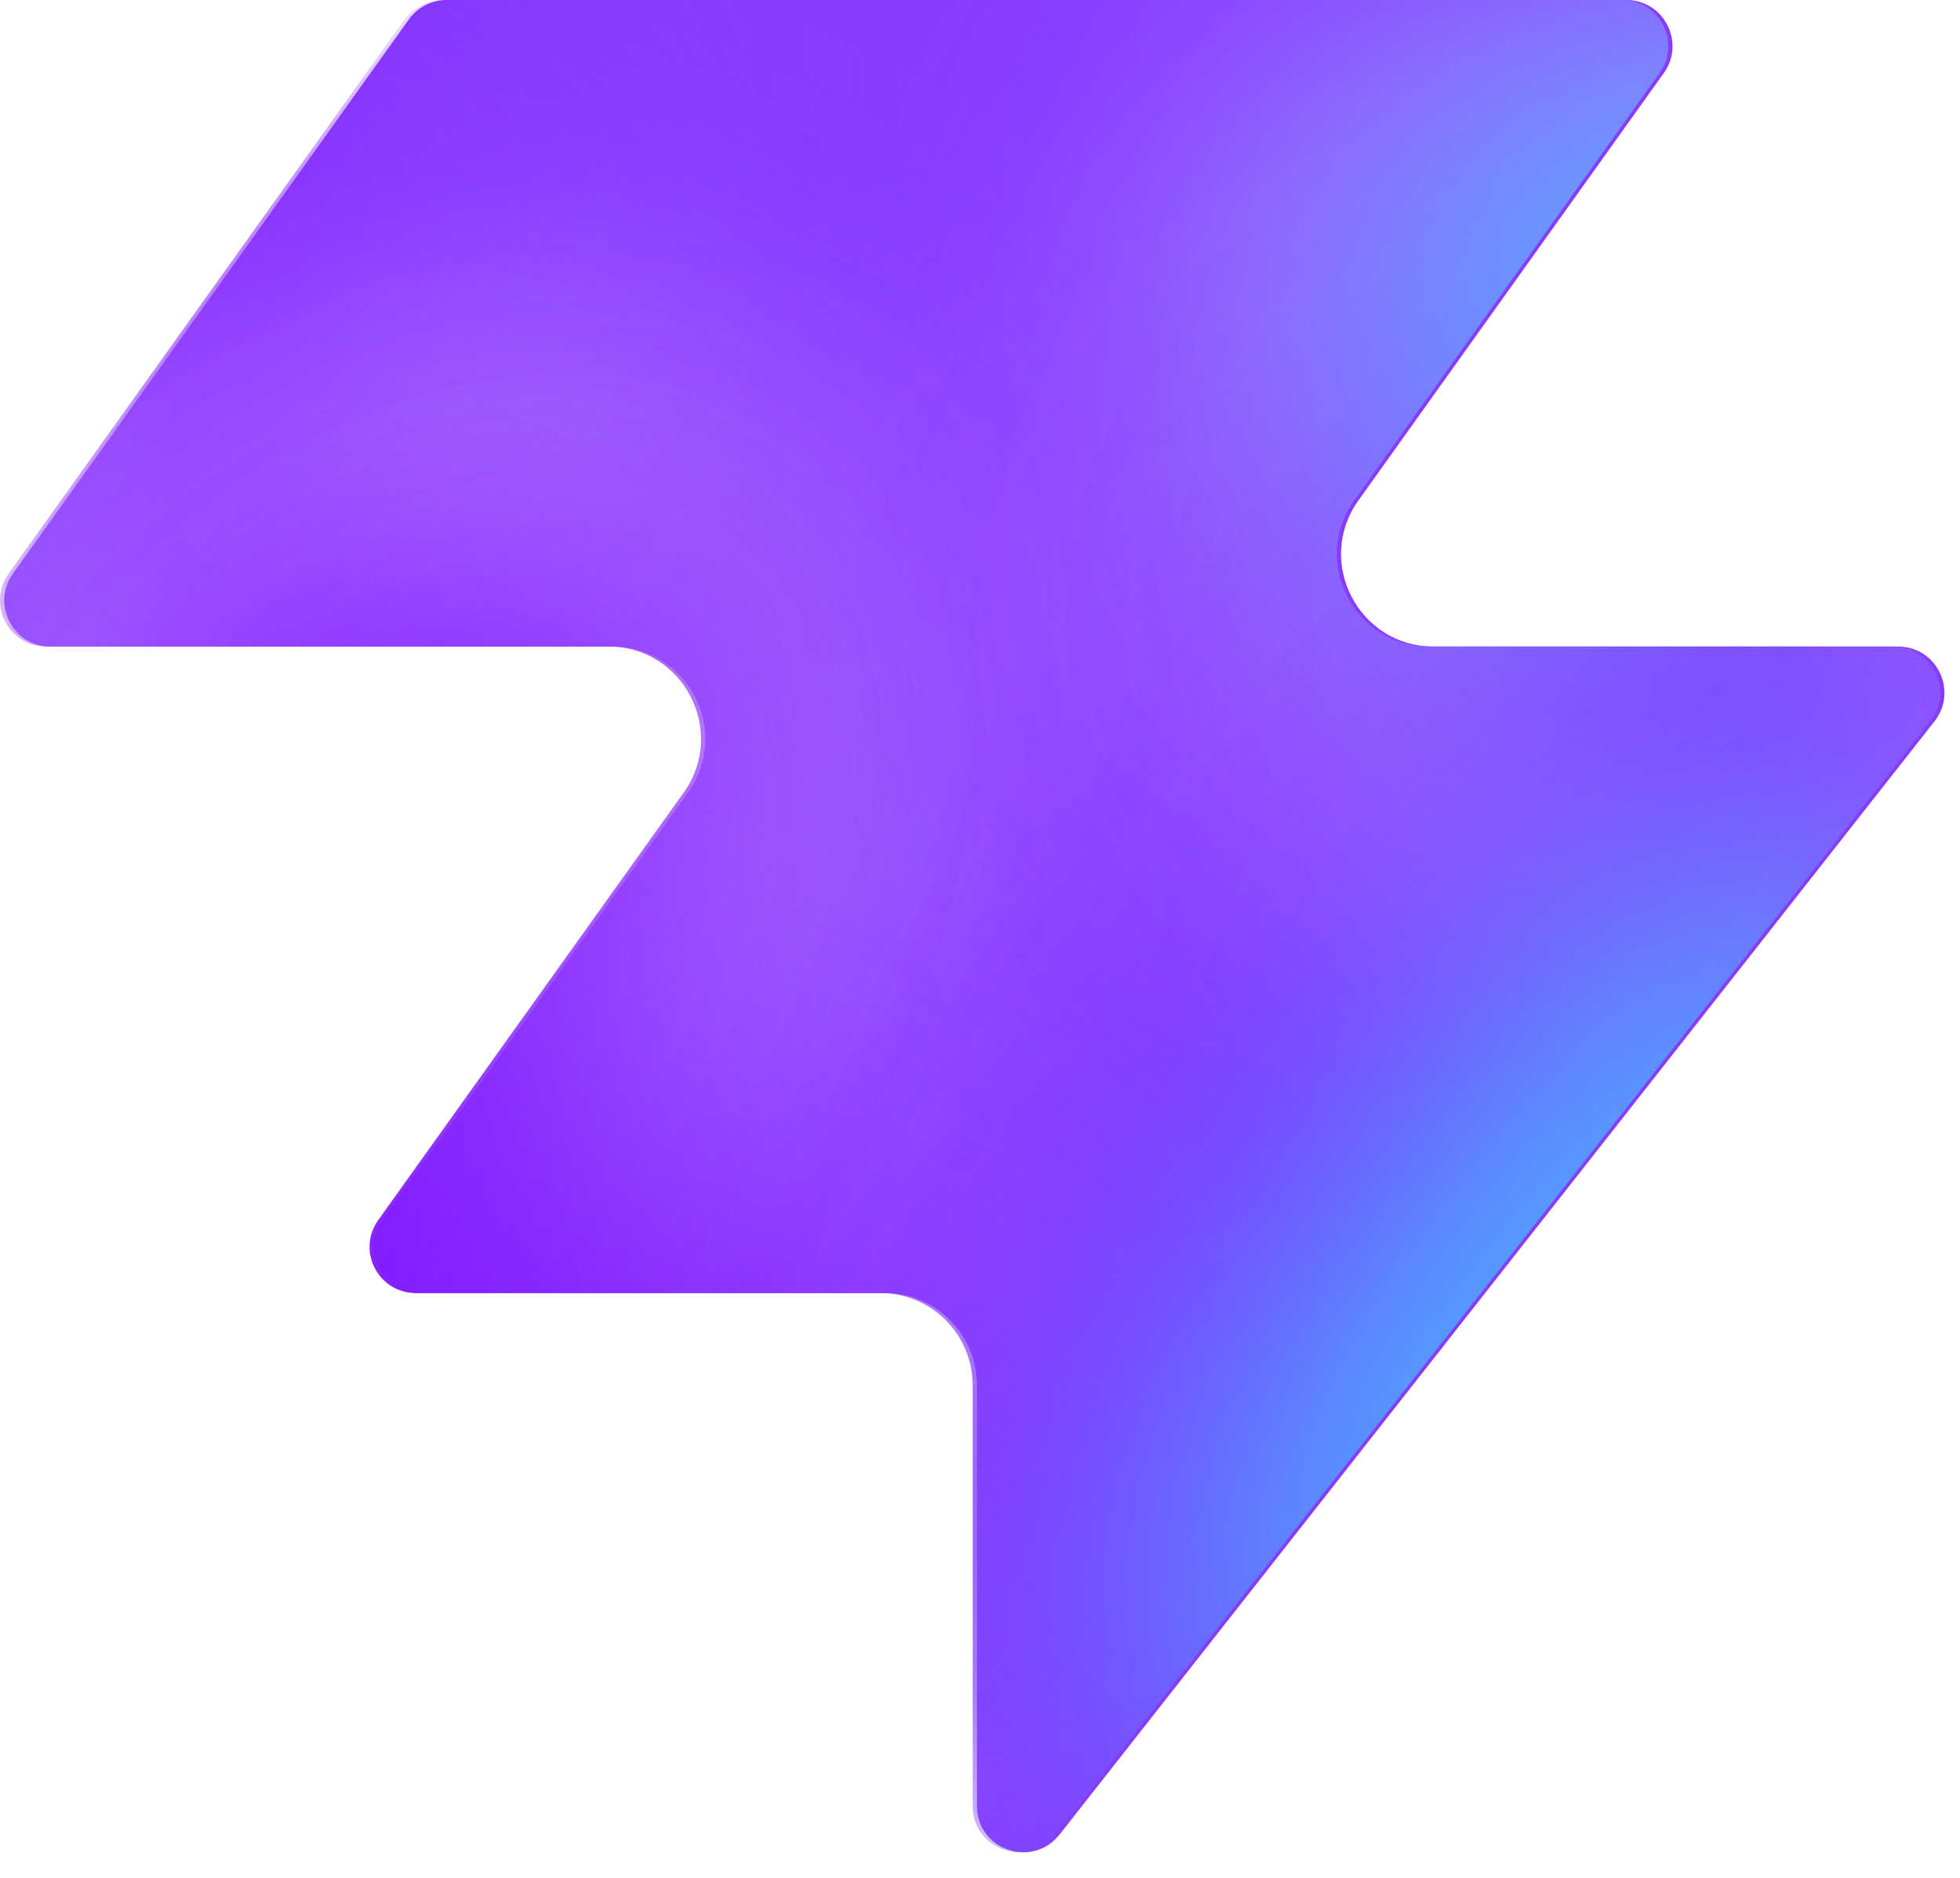
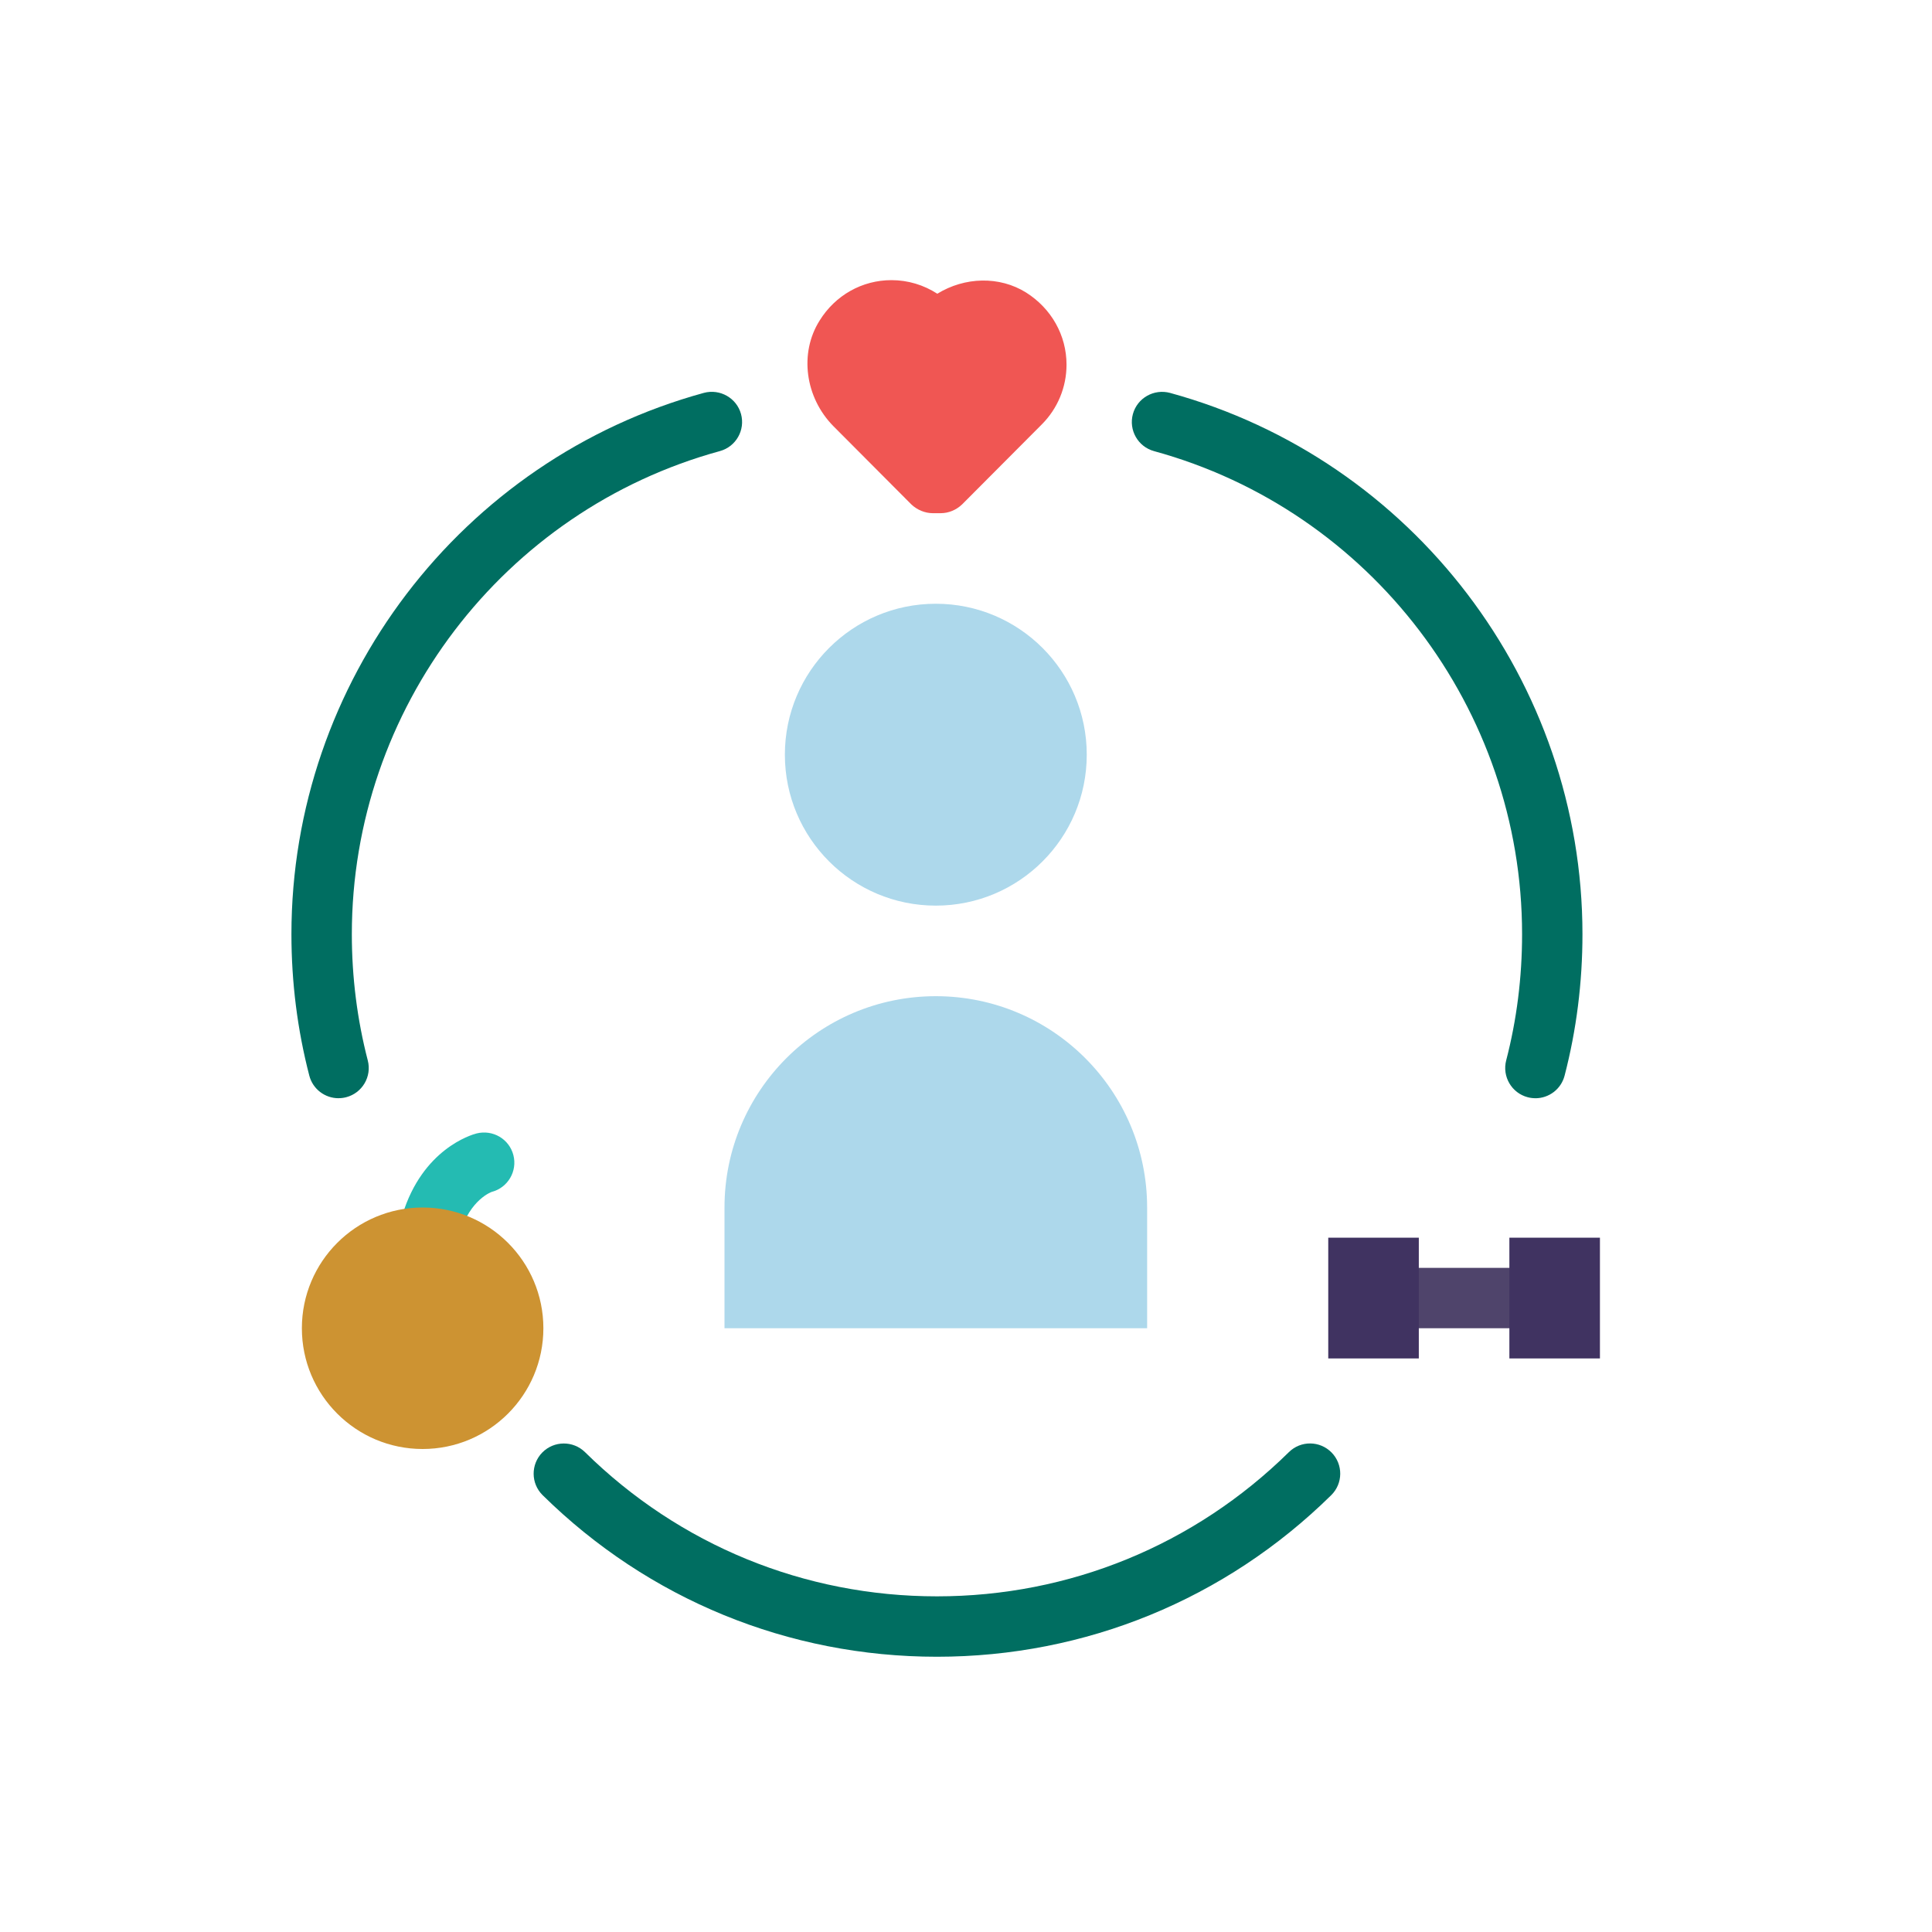
- <svg xmlns="http://www.w3.org/2000/svg" width="48" height="46" fill="none" viewBox="0 0 48 46">
-   <path fill="#863bff" d="M25.946 44.938c-.664.845-2.021.375-2.021-.698V33.937a2.26 2.26 0 0 0-2.262-2.262H10.287c-.92 0-1.456-1.04-.92-1.788l7.48-10.471c1.07-1.497 0-3.578-1.842-3.578H1.237c-.92 0-1.456-1.04-.92-1.788L10.013.474c.214-.297.556-.474.92-.474h28.894c.92 0 1.456 1.04.92 1.788l-7.48 10.471c-1.07 1.498 0 3.579 1.842 3.579h11.377c.943 0 1.473 1.088.89 1.83L25.947 44.94z" style="fill:#863bff;fill:color(display-p3 .525 .23 1);fill-opacity:1" />
-   <mask id="a" width="48" height="46" x="0" y="0" maskUnits="userSpaceOnUse" style="mask-type:alpha">
-     <path fill="#000" d="M25.842 44.938c-.664.844-2.021.375-2.021-.698V33.937a2.26 2.26 0 0 0-2.262-2.262H10.183c-.92 0-1.456-1.04-.92-1.788l7.48-10.471c1.07-1.498 0-3.579-1.842-3.579H1.133c-.92 0-1.456-1.04-.92-1.787L9.91.473c.214-.297.556-.474.92-.474h28.894c.92 0 1.456 1.04.92 1.788l-7.48 10.471c-1.07 1.498 0 3.578 1.842 3.578h11.377c.943 0 1.473 1.088.89 1.832L25.843 44.94z" style="fill:#000;fill-opacity:1" />
-   </mask>
-   <g mask="url(#a)">
-     <g filter="url(#b)">
-       <ellipse cx="5.508" cy="14.704" fill="#ede6ff" rx="5.508" ry="14.704" style="fill:#ede6ff;fill:color(display-p3 .927 .903 1);fill-opacity:1" transform="matrix(.00324 1 1 -.00324 -4.47 31.516)" />
-     </g>
-     <g filter="url(#c)">
-       <ellipse cx="10.399" cy="29.851" fill="#ede6ff" rx="10.399" ry="29.851" style="fill:#ede6ff;fill:color(display-p3 .927 .903 1);fill-opacity:1" transform="matrix(.00324 1 1 -.00324 -39.328 7.883)" />
-     </g>
-     <g filter="url(#d)">
-       <ellipse cx="5.508" cy="30.487" fill="#7e14ff" rx="5.508" ry="30.487" style="fill:#7e14ff;fill:color(display-p3 .492 .077 1);fill-opacity:1" transform="rotate(89.814 -25.913 -14.639)scale(1 -1)" />
-     </g>
-     <g filter="url(#e)">
-       <ellipse cx="5.508" cy="30.599" fill="#7e14ff" rx="5.508" ry="30.599" style="fill:#7e14ff;fill:color(display-p3 .492 .077 1);fill-opacity:1" transform="rotate(89.814 -32.644 -3.334)scale(1 -1)" />
-     </g>
-     <g filter="url(#f)">
-       <ellipse cx="5.508" cy="30.599" fill="#7e14ff" rx="5.508" ry="30.599" style="fill:#7e14ff;fill:color(display-p3 .492 .077 1);fill-opacity:1" transform="matrix(.00324 1 1 -.00324 -34.34 30.47)" />
-     </g>
-     <g filter="url(#g)">
-       <ellipse cx="14.072" cy="22.078" fill="#ede6ff" rx="14.072" ry="22.078" style="fill:#ede6ff;fill:color(display-p3 .927 .903 1);fill-opacity:1" transform="rotate(93.35 24.506 48.493)scale(-1 1)" />
-     </g>
-     <g filter="url(#h)">
-       <ellipse cx="3.47" cy="21.501" fill="#7e14ff" rx="3.47" ry="21.501" style="fill:#7e14ff;fill:color(display-p3 .492 .077 1);fill-opacity:1" transform="rotate(89.009 28.708 47.59)scale(-1 1)" />
-     </g>
-     <g filter="url(#i)">
-       <ellipse cx="3.47" cy="21.501" fill="#7e14ff" rx="3.47" ry="21.501" style="fill:#7e14ff;fill:color(display-p3 .492 .077 1);fill-opacity:1" transform="rotate(89.009 28.708 47.59)scale(-1 1)" />
-     </g>
-     <g filter="url(#j)">
-       <ellipse cx=".387" cy="8.972" fill="#7e14ff" rx="4.407" ry="29.108" style="fill:#7e14ff;fill:color(display-p3 .492 .077 1);fill-opacity:1" transform="rotate(39.51 .387 8.972)" />
-     </g>
-     <g filter="url(#k)">
-       <ellipse cx="47.523" cy="-6.092" fill="#7e14ff" rx="4.407" ry="29.108" style="fill:#7e14ff;fill:color(display-p3 .492 .077 1);fill-opacity:1" transform="rotate(37.892 47.523 -6.092)" />
-     </g>
-     <g filter="url(#l)">
-       <ellipse cx="41.412" cy="6.333" fill="#47bfff" rx="5.971" ry="9.665" style="fill:#47bfff;fill:color(display-p3 .28 .748 1);fill-opacity:1" transform="rotate(37.892 41.412 6.333)" />
-     </g>
-     <g filter="url(#m)">
-       <ellipse cx="-1.879" cy="38.332" fill="#7e14ff" rx="4.407" ry="29.108" style="fill:#7e14ff;fill:color(display-p3 .492 .077 1);fill-opacity:1" transform="rotate(37.892 -1.88 38.332)" />
-     </g>
-     <g filter="url(#n)">
-       <ellipse cx="-1.879" cy="38.332" fill="#7e14ff" rx="4.407" ry="29.108" style="fill:#7e14ff;fill:color(display-p3 .492 .077 1);fill-opacity:1" transform="rotate(37.892 -1.88 38.332)" />
-     </g>
-     <g filter="url(#o)">
-       <ellipse cx="35.651" cy="29.907" fill="#7e14ff" rx="4.407" ry="29.108" style="fill:#7e14ff;fill:color(display-p3 .492 .077 1);fill-opacity:1" transform="rotate(37.892 35.651 29.907)" />
-     </g>
-     <g filter="url(#p)">
-       <ellipse cx="38.418" cy="32.4" fill="#47bfff" rx="5.971" ry="15.297" style="fill:#47bfff;fill:color(display-p3 .28 .748 1);fill-opacity:1" transform="rotate(37.892 38.418 32.4)" />
-     </g>
-   </g>
-   <defs>
-     <filter id="b" width="60.045" height="41.654" x="-19.77" y="16.149" color-interpolation-filters="sRGB" filterUnits="userSpaceOnUse">
-       <feFlood flood-opacity="0" result="BackgroundImageFix" />
-       <feBlend in="SourceGraphic" in2="BackgroundImageFix" result="shape" />
-       <feGaussianBlur result="effect1_foregroundBlur_2002_17158" stdDeviation="7.659" />
-     </filter>
-     <filter id="c" width="90.34" height="51.437" x="-54.613" y="-7.533" color-interpolation-filters="sRGB" filterUnits="userSpaceOnUse">
-       <feFlood flood-opacity="0" result="BackgroundImageFix" />
-       <feBlend in="SourceGraphic" in2="BackgroundImageFix" result="shape" />
-       <feGaussianBlur result="effect1_foregroundBlur_2002_17158" stdDeviation="7.659" />
-     </filter>
-     <filter id="d" width="79.355" height="29.4" x="-49.64" y="2.03" color-interpolation-filters="sRGB" filterUnits="userSpaceOnUse">
-       <feFlood flood-opacity="0" result="BackgroundImageFix" />
-       <feBlend in="SourceGraphic" in2="BackgroundImageFix" result="shape" />
-       <feGaussianBlur result="effect1_foregroundBlur_2002_17158" stdDeviation="4.596" />
-     </filter>
-     <filter id="e" width="79.579" height="29.4" x="-45.045" y="20.029" color-interpolation-filters="sRGB" filterUnits="userSpaceOnUse">
-       <feFlood flood-opacity="0" result="BackgroundImageFix" />
-       <feBlend in="SourceGraphic" in2="BackgroundImageFix" result="shape" />
-       <feGaussianBlur result="effect1_foregroundBlur_2002_17158" stdDeviation="4.596" />
-     </filter>
-     <filter id="f" width="79.579" height="29.4" x="-43.513" y="21.178" color-interpolation-filters="sRGB" filterUnits="userSpaceOnUse">
-       <feFlood flood-opacity="0" result="BackgroundImageFix" />
-       <feBlend in="SourceGraphic" in2="BackgroundImageFix" result="shape" />
-       <feGaussianBlur result="effect1_foregroundBlur_2002_17158" stdDeviation="4.596" />
-     </filter>
-     <filter id="g" width="74.749" height="58.852" x="15.756" y="-17.901" color-interpolation-filters="sRGB" filterUnits="userSpaceOnUse">
-       <feFlood flood-opacity="0" result="BackgroundImageFix" />
-       <feBlend in="SourceGraphic" in2="BackgroundImageFix" result="shape" />
-       <feGaussianBlur result="effect1_foregroundBlur_2002_17158" stdDeviation="7.659" />
-     </filter>
-     <filter id="h" width="61.377" height="25.362" x="23.548" y="2.284" color-interpolation-filters="sRGB" filterUnits="userSpaceOnUse">
-       <feFlood flood-opacity="0" result="BackgroundImageFix" />
-       <feBlend in="SourceGraphic" in2="BackgroundImageFix" result="shape" />
-       <feGaussianBlur result="effect1_foregroundBlur_2002_17158" stdDeviation="4.596" />
-     </filter>
-     <filter id="i" width="61.377" height="25.362" x="23.548" y="2.284" color-interpolation-filters="sRGB" filterUnits="userSpaceOnUse">
-       <feFlood flood-opacity="0" result="BackgroundImageFix" />
-       <feBlend in="SourceGraphic" in2="BackgroundImageFix" result="shape" />
-       <feGaussianBlur result="effect1_foregroundBlur_2002_17158" stdDeviation="4.596" />
-     </filter>
-     <filter id="j" width="56.045" height="63.649" x="-27.636" y="-22.853" color-interpolation-filters="sRGB" filterUnits="userSpaceOnUse">
-       <feFlood flood-opacity="0" result="BackgroundImageFix" />
-       <feBlend in="SourceGraphic" in2="BackgroundImageFix" result="shape" />
-       <feGaussianBlur result="effect1_foregroundBlur_2002_17158" stdDeviation="4.596" />
-     </filter>
-     <filter id="k" width="54.814" height="64.646" x="20.116" y="-38.415" color-interpolation-filters="sRGB" filterUnits="userSpaceOnUse">
-       <feFlood flood-opacity="0" result="BackgroundImageFix" />
-       <feBlend in="SourceGraphic" in2="BackgroundImageFix" result="shape" />
-       <feGaussianBlur result="effect1_foregroundBlur_2002_17158" stdDeviation="4.596" />
-     </filter>
-     <filter id="l" width="33.541" height="35.313" x="24.641" y="-11.323" color-interpolation-filters="sRGB" filterUnits="userSpaceOnUse">
-       <feFlood flood-opacity="0" result="BackgroundImageFix" />
-       <feBlend in="SourceGraphic" in2="BackgroundImageFix" result="shape" />
-       <feGaussianBlur result="effect1_foregroundBlur_2002_17158" stdDeviation="4.596" />
-     </filter>
-     <filter id="m" width="54.814" height="64.646" x="-29.286" y="6.009" color-interpolation-filters="sRGB" filterUnits="userSpaceOnUse">
-       <feFlood flood-opacity="0" result="BackgroundImageFix" />
-       <feBlend in="SourceGraphic" in2="BackgroundImageFix" result="shape" />
-       <feGaussianBlur result="effect1_foregroundBlur_2002_17158" stdDeviation="4.596" />
-     </filter>
-     <filter id="n" width="54.814" height="64.646" x="-29.286" y="6.009" color-interpolation-filters="sRGB" filterUnits="userSpaceOnUse">
-       <feFlood flood-opacity="0" result="BackgroundImageFix" />
-       <feBlend in="SourceGraphic" in2="BackgroundImageFix" result="shape" />
-       <feGaussianBlur result="effect1_foregroundBlur_2002_17158" stdDeviation="4.596" />
-     </filter>
-     <filter id="o" width="54.814" height="64.646" x="8.244" y="-2.416" color-interpolation-filters="sRGB" filterUnits="userSpaceOnUse">
-       <feFlood flood-opacity="0" result="BackgroundImageFix" />
-       <feBlend in="SourceGraphic" in2="BackgroundImageFix" result="shape" />
-       <feGaussianBlur result="effect1_foregroundBlur_2002_17158" stdDeviation="4.596" />
-     </filter>
-     <filter id="p" width="39.409" height="43.623" x="18.713" y="10.588" color-interpolation-filters="sRGB" filterUnits="userSpaceOnUse">
-       <feFlood flood-opacity="0" result="BackgroundImageFix" />
-       <feBlend in="SourceGraphic" in2="BackgroundImageFix" result="shape" />
-       <feGaussianBlur result="effect1_foregroundBlur_2002_17158" stdDeviation="4.596" />
-     </filter>
-   </defs>
+ <svg xmlns="http://www.w3.org/2000/svg" id="healthy-lifestyle" viewBox="0 0 64 64">
+   <path d="M14.289,41.535c-.097,0-.195-.014-.293-.044-.528-.161-.825-.721-.664-1.249.664-2.172,2.273-2.648,2.454-2.695.538-.135,1.081.182,1.22.716s-.181,1.08-.716,1.22c-.004.002-.708.242-1.046,1.346-.131.43-.528.707-.956.707Z" fill="#24bbb2" />
+   <path d="M31.038 54.882c-4.919 0-9.558-1.9-13.062-5.352-.394-.388-.398-1.021-.011-1.415.388-.393 1.021-.396 1.414-.011 3.127 3.081 7.268 4.777 11.658 4.777 4.39 0 8.53-1.696 11.659-4.777.393-.388 1.025-.383 1.414.012.387.394.382 1.026-.012 1.414-3.505 3.451-8.144 5.352-13.062 5.352ZM11.213 36.38c-.445 0-.851-.299-.967-.749-.393-1.513-.592-3.089-.592-4.684 0-8.354 5.619-15.729 13.664-17.933.531-.142 1.083.169 1.229.7.146.533-.167 1.083-.7 1.229-7.179 1.966-12.192 8.547-12.192 16.003 0 1.425.178 2.832.528 4.182.139.534-.182 1.08-.716 1.219-.084.022-.169.032-.252.032ZM50.863 36.38c-.084 0-.168-.01-.253-.032-.534-.139-.854-.685-.716-1.22.35-1.346.527-2.752.527-4.181 0-7.456-5.014-14.037-12.192-16.003-.532-.146-.846-.696-.7-1.229.146-.532.697-.842 1.229-.7 8.044 2.204 13.663 9.578 13.663 17.933 0 1.598-.199 3.174-.592 4.685-.117.45-.522.748-.967.748Z" fill="#006e61" />
+   <circle cx="31" cy="25" r="5" fill="#add8eb" />
+   <path d="M31,33h0c3.863,0,7,3.137,7,7v4h-14v-4c0-3.863,3.137-7,7-7Z" fill="#add8eb" />
+   <path d="M35.33,12.08c0,.74-.29,1.45-.82,1.98l-2.64,2.65c-.19.18-.44.29-.71.29h-.26c-.26,0-.52-.11-.71-.29l-2.58-2.59c-.94-.95-1.14-2.42-.46-3.5.52-.84,1.41-1.34,2.38-1.34.55,0,1.07.16,1.52.45.91-.56,2.06-.59,2.94-.04.84.53,1.34,1.42,1.34,2.39Z" fill="#f05653" />
+   <path d="M50,44h-3c-.553,0-1-.447-1-1s.447-1,1-1h3c.553,0,1,.447,1,1s-.447,1-1,1Z" fill="#4f446b" />
+   <circle cx="14" cy="44" r="4" fill="#cd9332" />
+   <rect width="3" height="4" x="44" y="41" fill="#403361" />
+   <rect width="3" height="4" x="50" y="41" fill="#403361" />
</svg>
